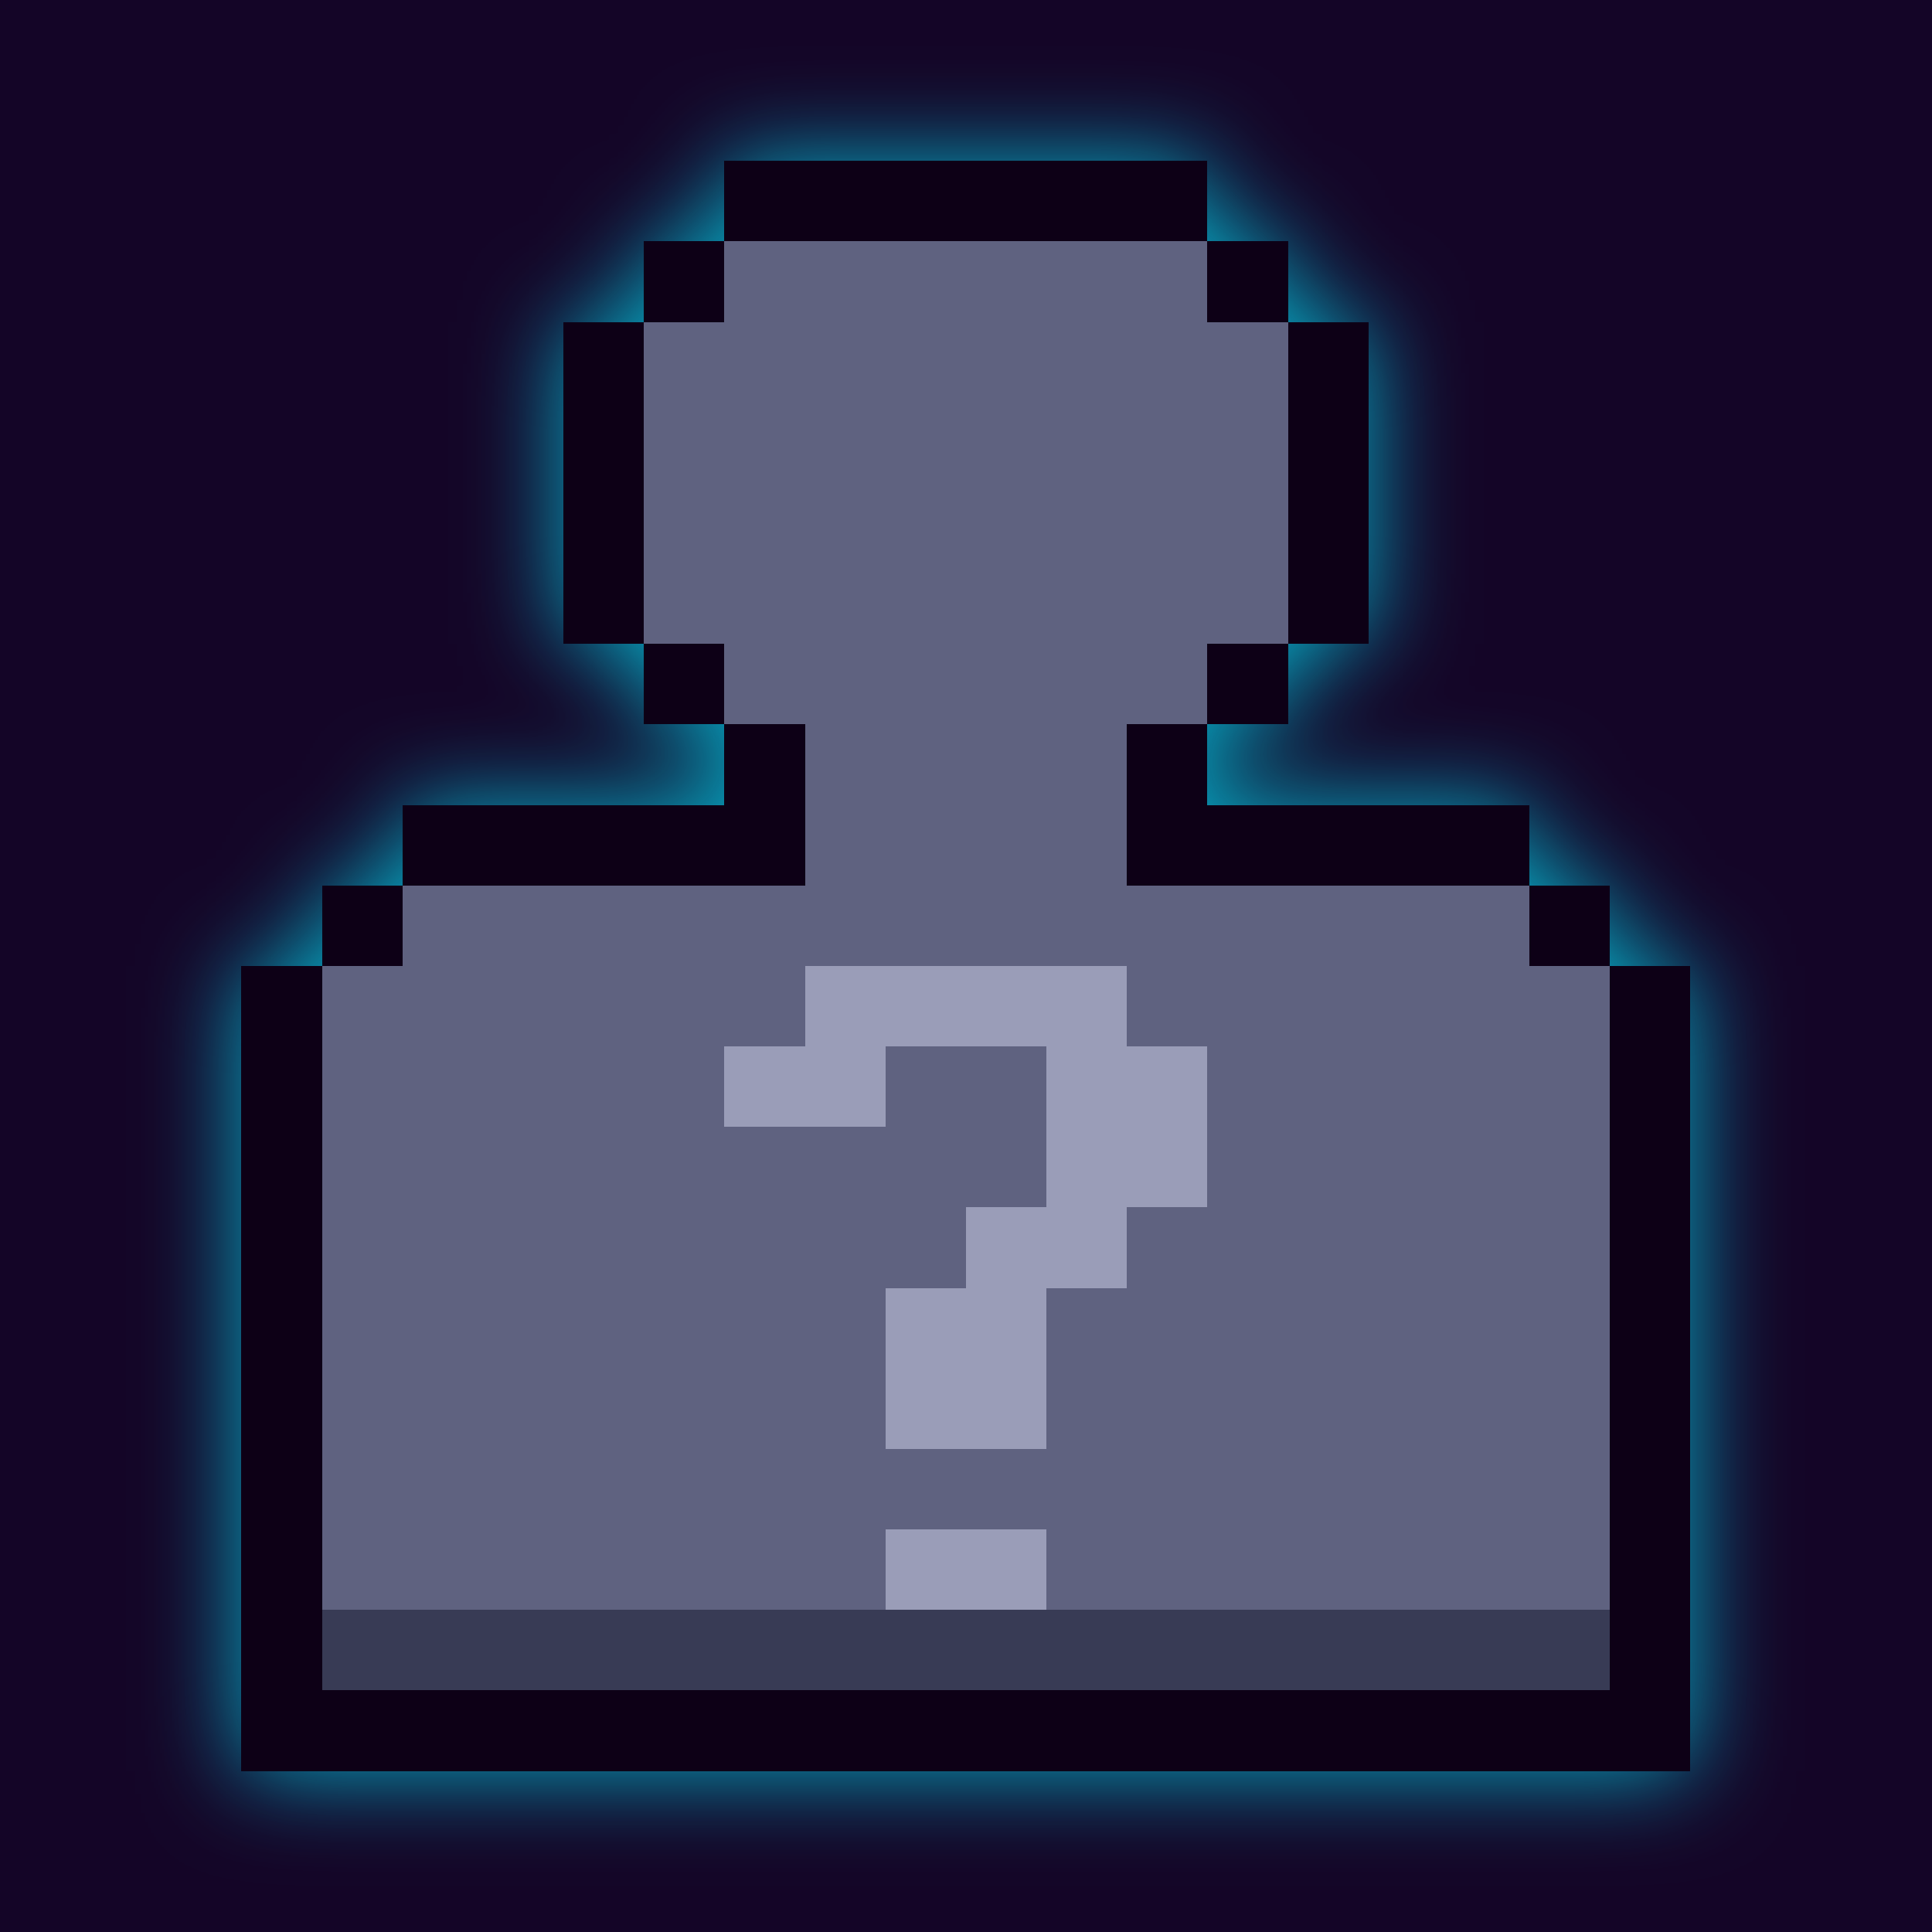
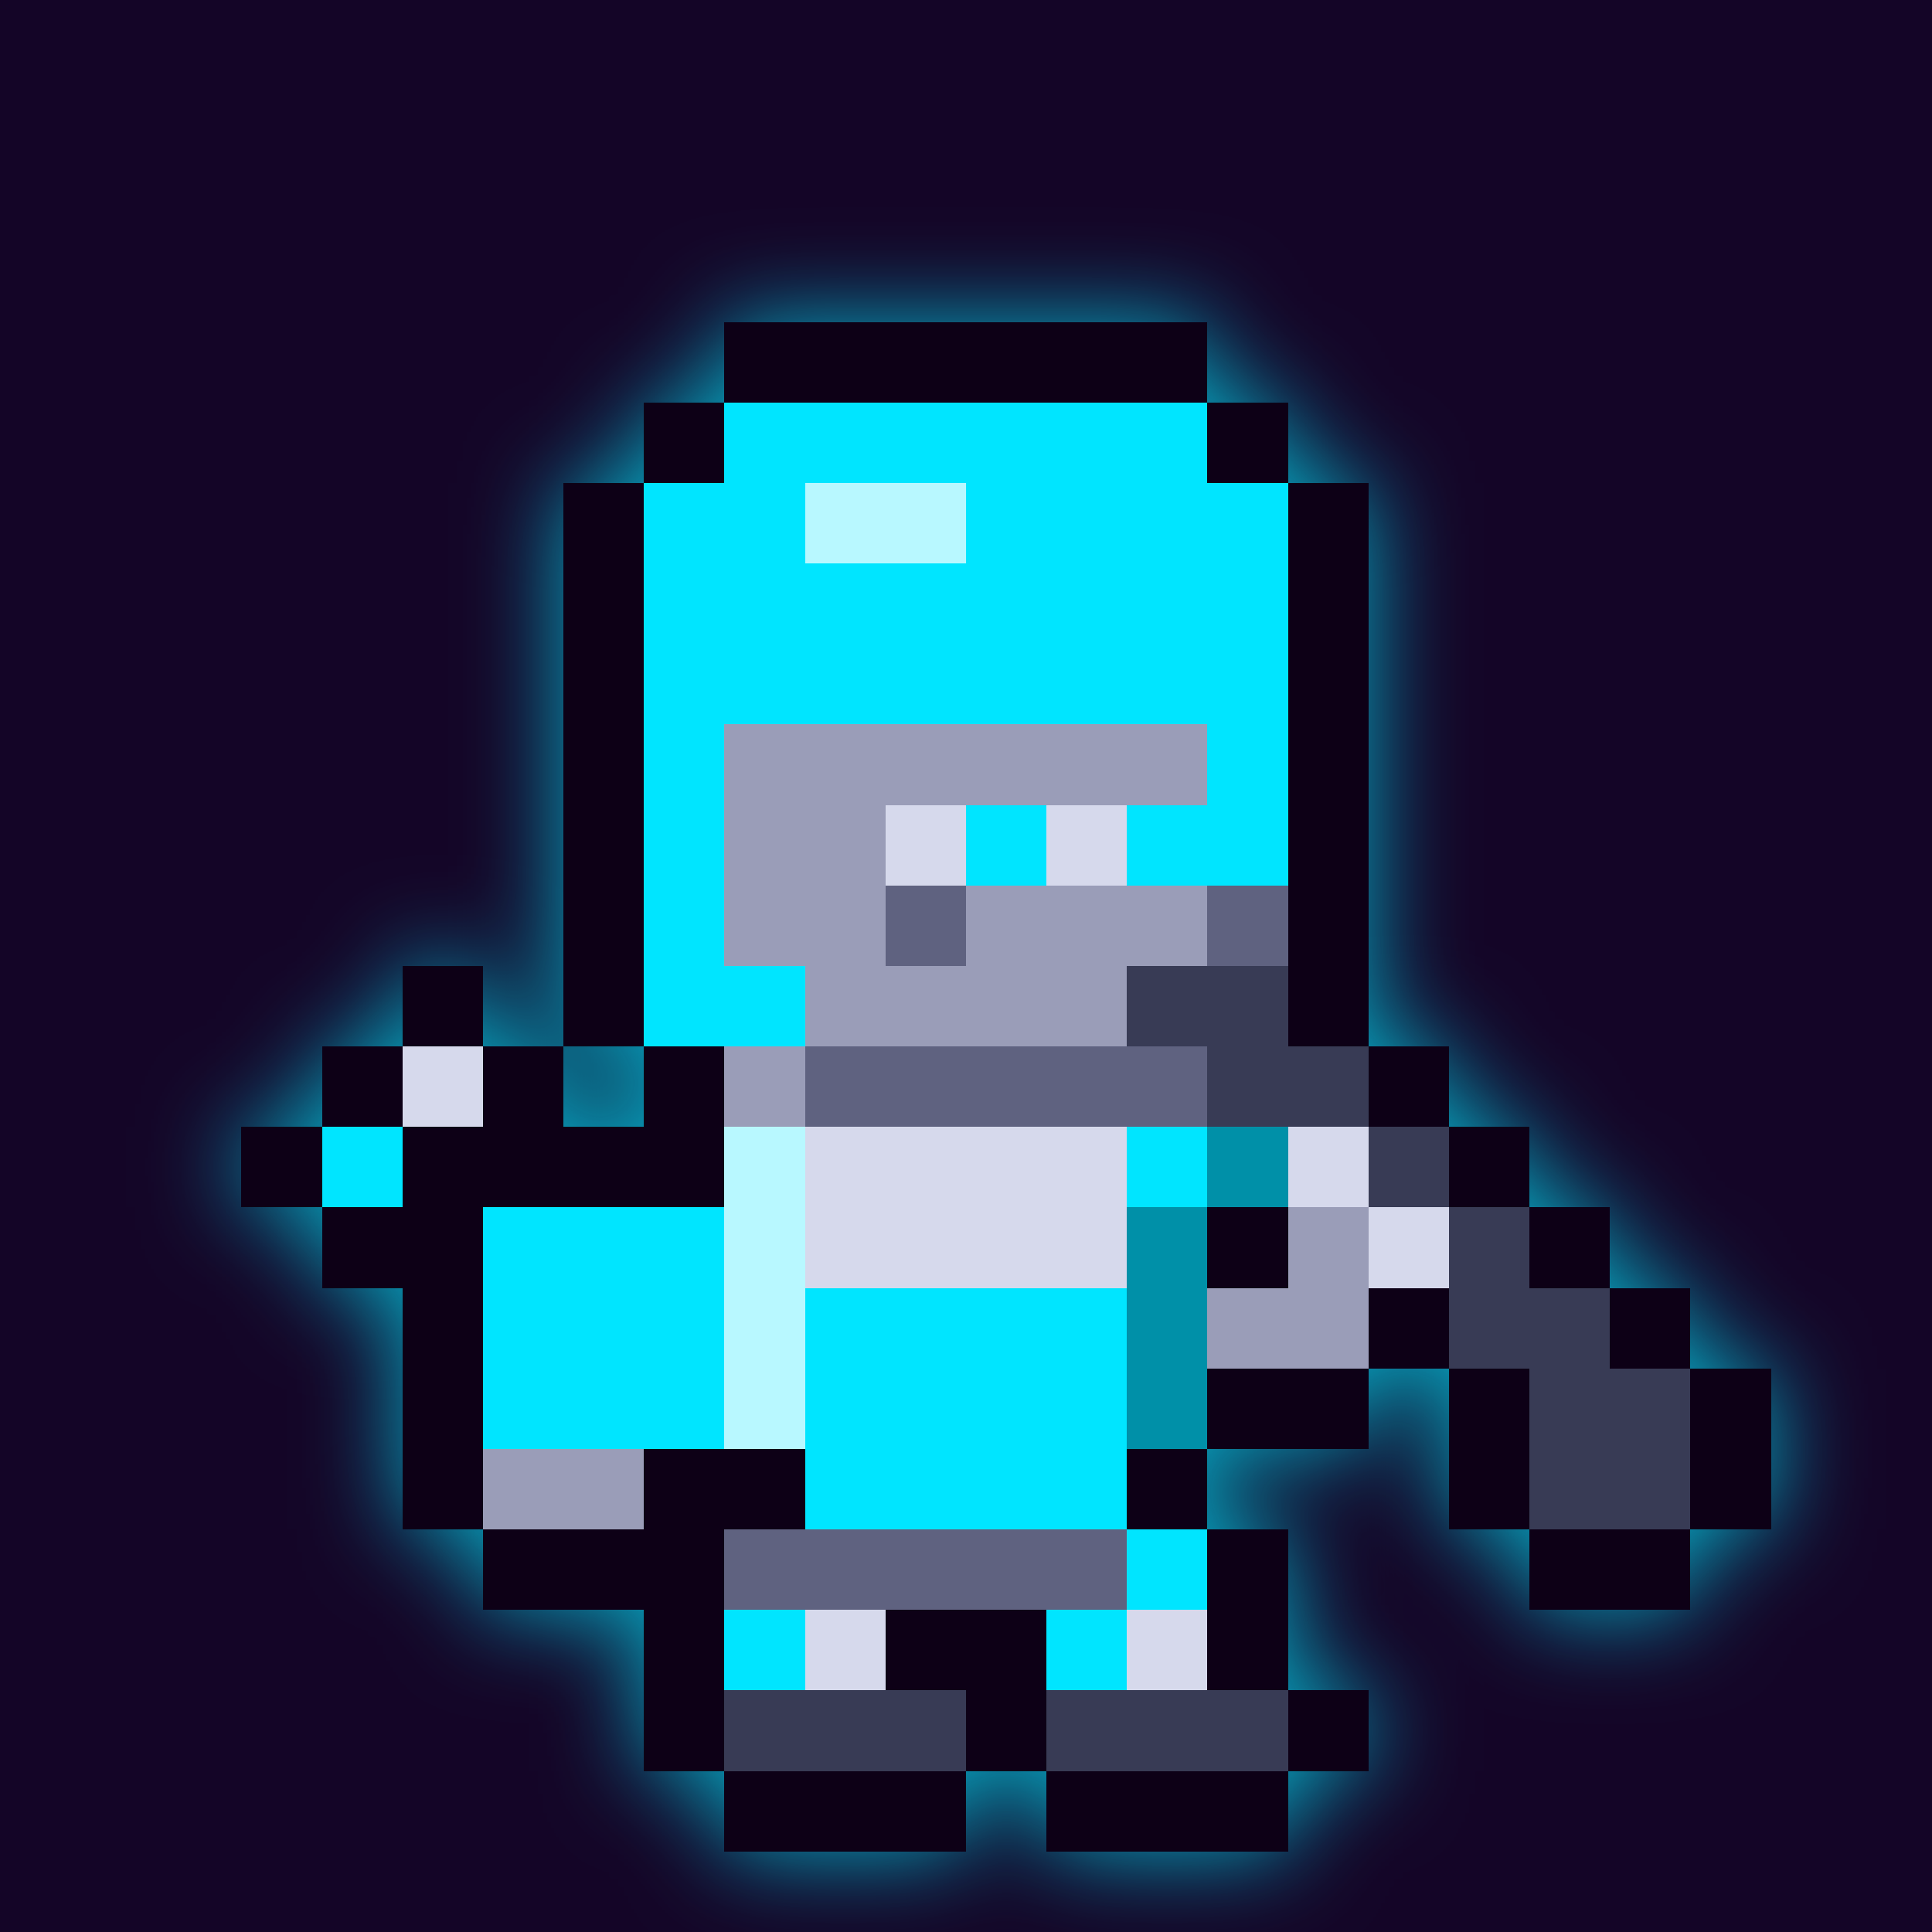
<svg xmlns="http://www.w3.org/2000/svg" width="96" height="96" viewBox="0 0 24 24" shape-rendering="crispEdges">
  <filter id="glow-clone_clarinet" x="-20%" y="-20%" width="140%" height="140%">
    <feDropShadow dx="0" dy="0" stdDeviation="0.6" flood-color="#00e5ff" flood-opacity="0.75" />
  </filter>
  <rect width="24" height="24" fill="#140527" />
  <g filter="url(#glow-clone_clarinet)">
-     <path fill="#0a0412" d="M9 2h6v1h-6zM8 3h1v1h-1zM15 3h1v1h-1zM7 4h1v1h-1zM16 4h1v1h-1zM7 5h1v1h-1zM16 5h1v1h-1zM7 6h1v1h-1zM16 6h1v1h-1zM7 7h1v1h-1zM16 7h1v1h-1zM8 8h1v1h-1zM15 8h1v1h-1zM9 9h1v1h-1zM14 9h1v1h-1zM5 10h5v1h-5zM14 10h5v1h-5zM4 11h1v1h-1zM19 11h1v1h-1zM3 12h1v1h-1zM20 12h1v1h-1zM3 13h1v1h-1zM20 13h1v1h-1zM3 14h1v1h-1zM20 14h1v1h-1zM3 15h1v1h-1zM20 15h1v1h-1zM3 16h1v1h-1zM20 16h1v1h-1zM3 17h1v1h-1zM20 17h1v1h-1zM3 18h1v1h-1zM20 18h1v1h-1zM3 19h1v1h-1zM20 19h1v1h-1zM3 20h1v1h-1zM20 20h1v1h-1zM3 21h18v1h-18z" />
-     <path fill="#5f6280" d="M9 3h6v1h-6zM8 4h8v1h-8zM8 5h8v1h-8zM8 6h8v1h-8zM8 7h8v1h-8zM9 8h6v1h-6zM10 9h4v1h-4zM10 10h4v1h-4zM5 11h14v1h-14zM4 12h6v1h-6zM14 12h6v1h-6zM4 13h5v1h-5zM11 13h2v1h-2zM15 13h5v1h-5zM4 14h9v1h-9zM15 14h5v1h-5zM4 15h8v1h-8zM14 15h6v1h-6zM4 16h7v1h-7zM13 16h7v1h-7zM4 17h7v1h-7zM13 17h7v1h-7zM4 18h16v1h-16zM4 19h7v1h-7zM13 19h7v1h-7z" />
-     <path fill="#9a9db8" d="M10 12h4v1h-4zM9 13h2v1h-2zM13 13h2v1h-2zM13 14h2v1h-2zM12 15h2v1h-2zM11 16h2v1h-2zM11 17h2v1h-2zM11 19h2v1h-2z" />
-     <path fill="#383a54" d="M4 20h16v1h-16z" />
+     <path fill="#0a0412" d="M9 4h6v1h-6zM8 5h1v1h-1zM15 5h1v1h-1zM7 6h1v1h-1zM16 6h1v1h-1zM7 7h1v1h-1zM16 7h1v1h-1zM7 8h1v1h-1zM16 8h1v1h-1zM7 9h1v1h-1zM16 9h1v1h-1zM7 10h1v1h-1zM16 10h1v1h-1zM7 11h1v1h-1zM16 11h1v1h-1zM5 12h1v1h-1zM7 12h1v1h-1zM16 12h1v1h-1zM4 13h1v1h-1zM6 13h1v1h-1zM8 13h1v1h-1zM17 13h1v1h-1zM3 14h1v1h-1zM5 14h4v1h-4zM18 14h1v1h-1zM4 15h2v1h-2zM15 15h1v1h-1zM19 15h1v1h-1zM5 16h1v1h-1zM17 16h1v1h-1zM20 16h1v1h-1zM5 17h1v1h-1zM15 17h2v1h-2zM18 17h1v1h-1zM21 17h1v1h-1zM5 18h1v1h-1zM8 18h2v1h-2zM14 18h1v1h-1zM18 18h1v1h-1zM21 18h1v1h-1zM6 19h3v1h-3zM15 19h1v1h-1zM19 19h2v1h-2zM8 20h1v1h-1zM11 20h2v1h-2zM15 20h1v1h-1zM8 21h1v1h-1zM12 21h1v1h-1zM16 21h1v1h-1zM9 22h3v1h-3zM13 22h3v1h-3z" />
+     <path fill="#00e5ff" d="M9 5h6v1h-6zM8 6h2v1h-2zM12 6h4v1h-4zM8 7h8v1h-8zM8 8h8v1h-8zM8 9h1v1h-1zM15 9h1v1h-1zM8 10h1v1h-1zM12 10h1v1h-1zM14 10h2v1h-2zM8 11h1v1h-1zM8 12h2v1h-2zM4 14h1v1h-1zM14 14h1v1h-1zM6 15h3v1h-3zM6 16h3v1h-3zM10 16h4v1h-4zM6 17h3v1h-3zM10 17h4v1h-4zM10 18h4v1h-4zM14 19h1v1h-1zM9 20h1v1h-1zM13 20h1v1h-1z" />
+     <path fill="#b8f8ff" d="M10 6h2v1h-2zM9 14h1v1h-1zM9 15h1v1h-1zM9 16h1v1h-1zM9 17h1v1h-1z" />
+     <path fill="#9a9db8" d="M9 9h6v1h-6zM9 10h2v1h-2zM9 11h2v1h-2zM12 11h3v1h-3zM10 12h4v1h-4zM9 13h1v1h-1zM16 15h1v1h-1zM15 16h2v1h-2zM6 18h2v1h-2z" />
+     <path fill="#d6d9ec" d="M11 10h1v1h-1zM13 10h1v1h-1zM5 13h1v1h-1zM10 14h4v1h-4zM16 14h1v1h-1zM10 15h4v1h-4zM17 15h1v1h-1zM10 20h1v1h-1zM14 20h1v1h-1z" />
+     <path fill="#5f6280" d="M11 11h1v1h-1zM15 11h1v1h-1zM10 13h5v1h-5zM9 19h5v1h-5z" />
+     <path fill="#383a54" d="M14 12h2v1h-2zM15 13h2v1h-2zM17 14h1v1h-1zM18 15h1v1h-1zM18 16h2v1h-2zM19 17h2v1h-2zM19 18h2v1h-2zM9 21h3v1h-3zM13 21h3v1h-3z" />
+     <path fill="#0090a8" d="M15 14h1v1h-1zM14 15h1v1h-1zM14 16h1v1h-1zM14 17h1v1h-1z" />
  </g>
</svg>
